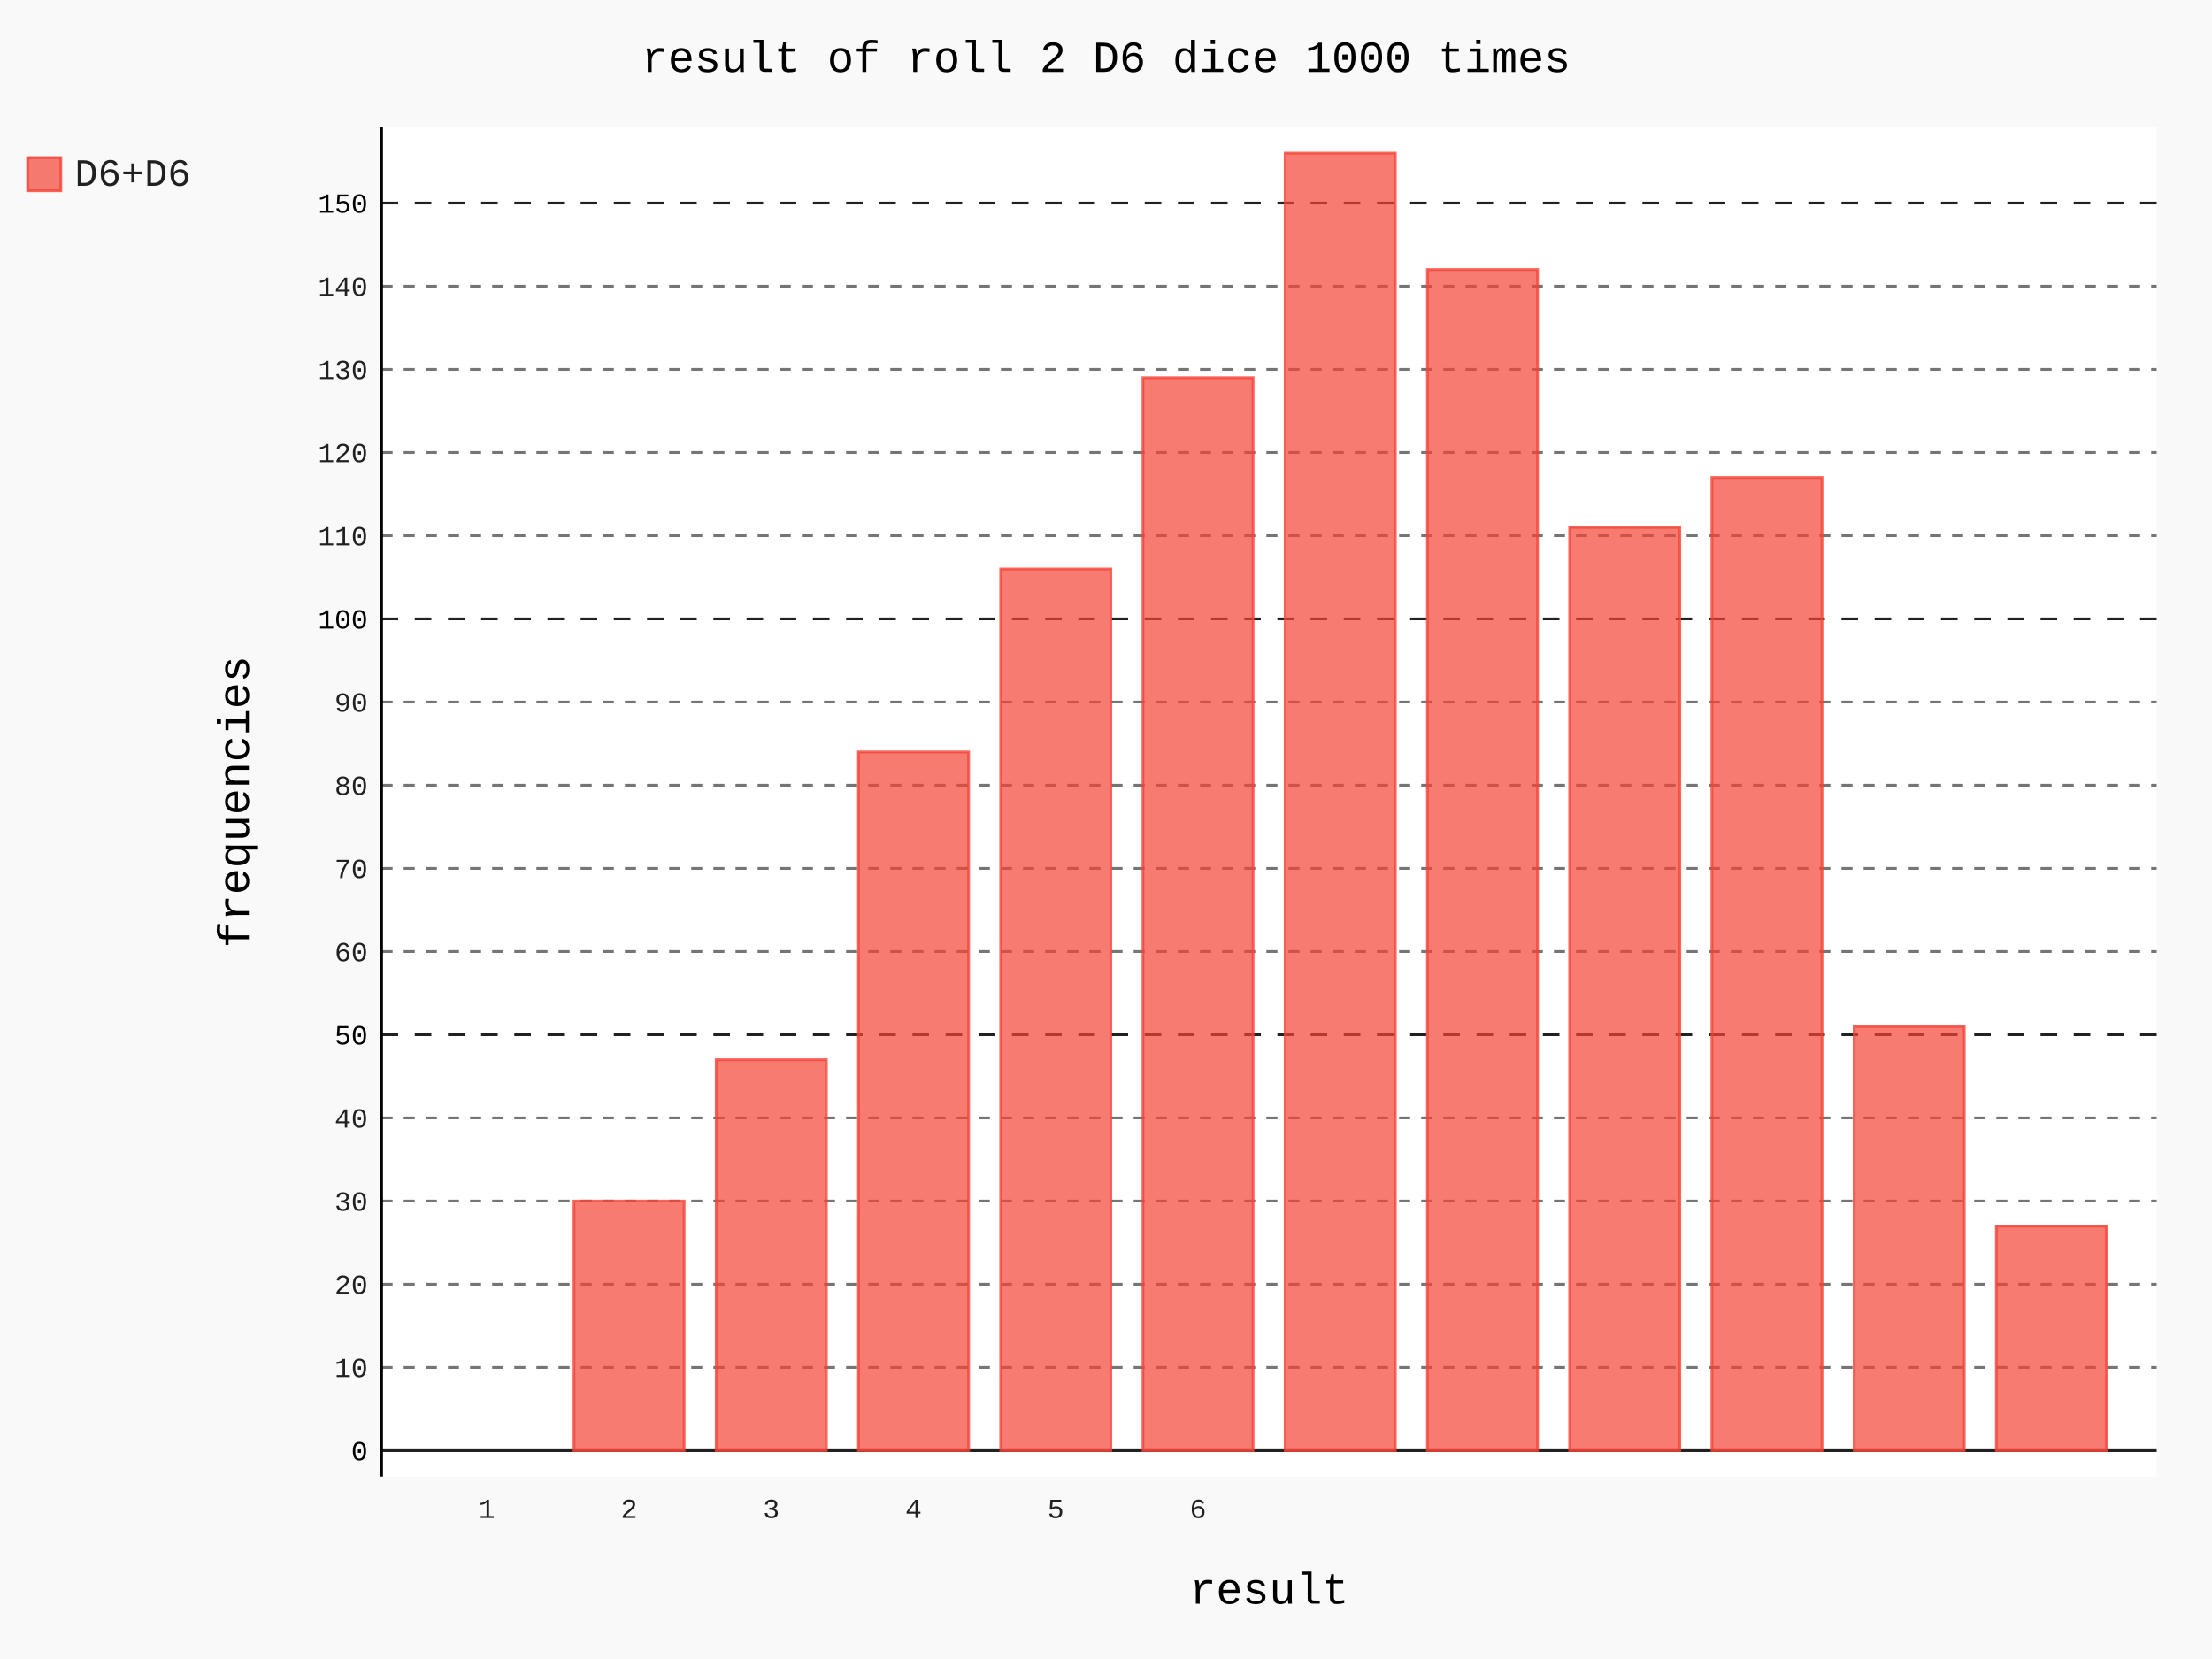
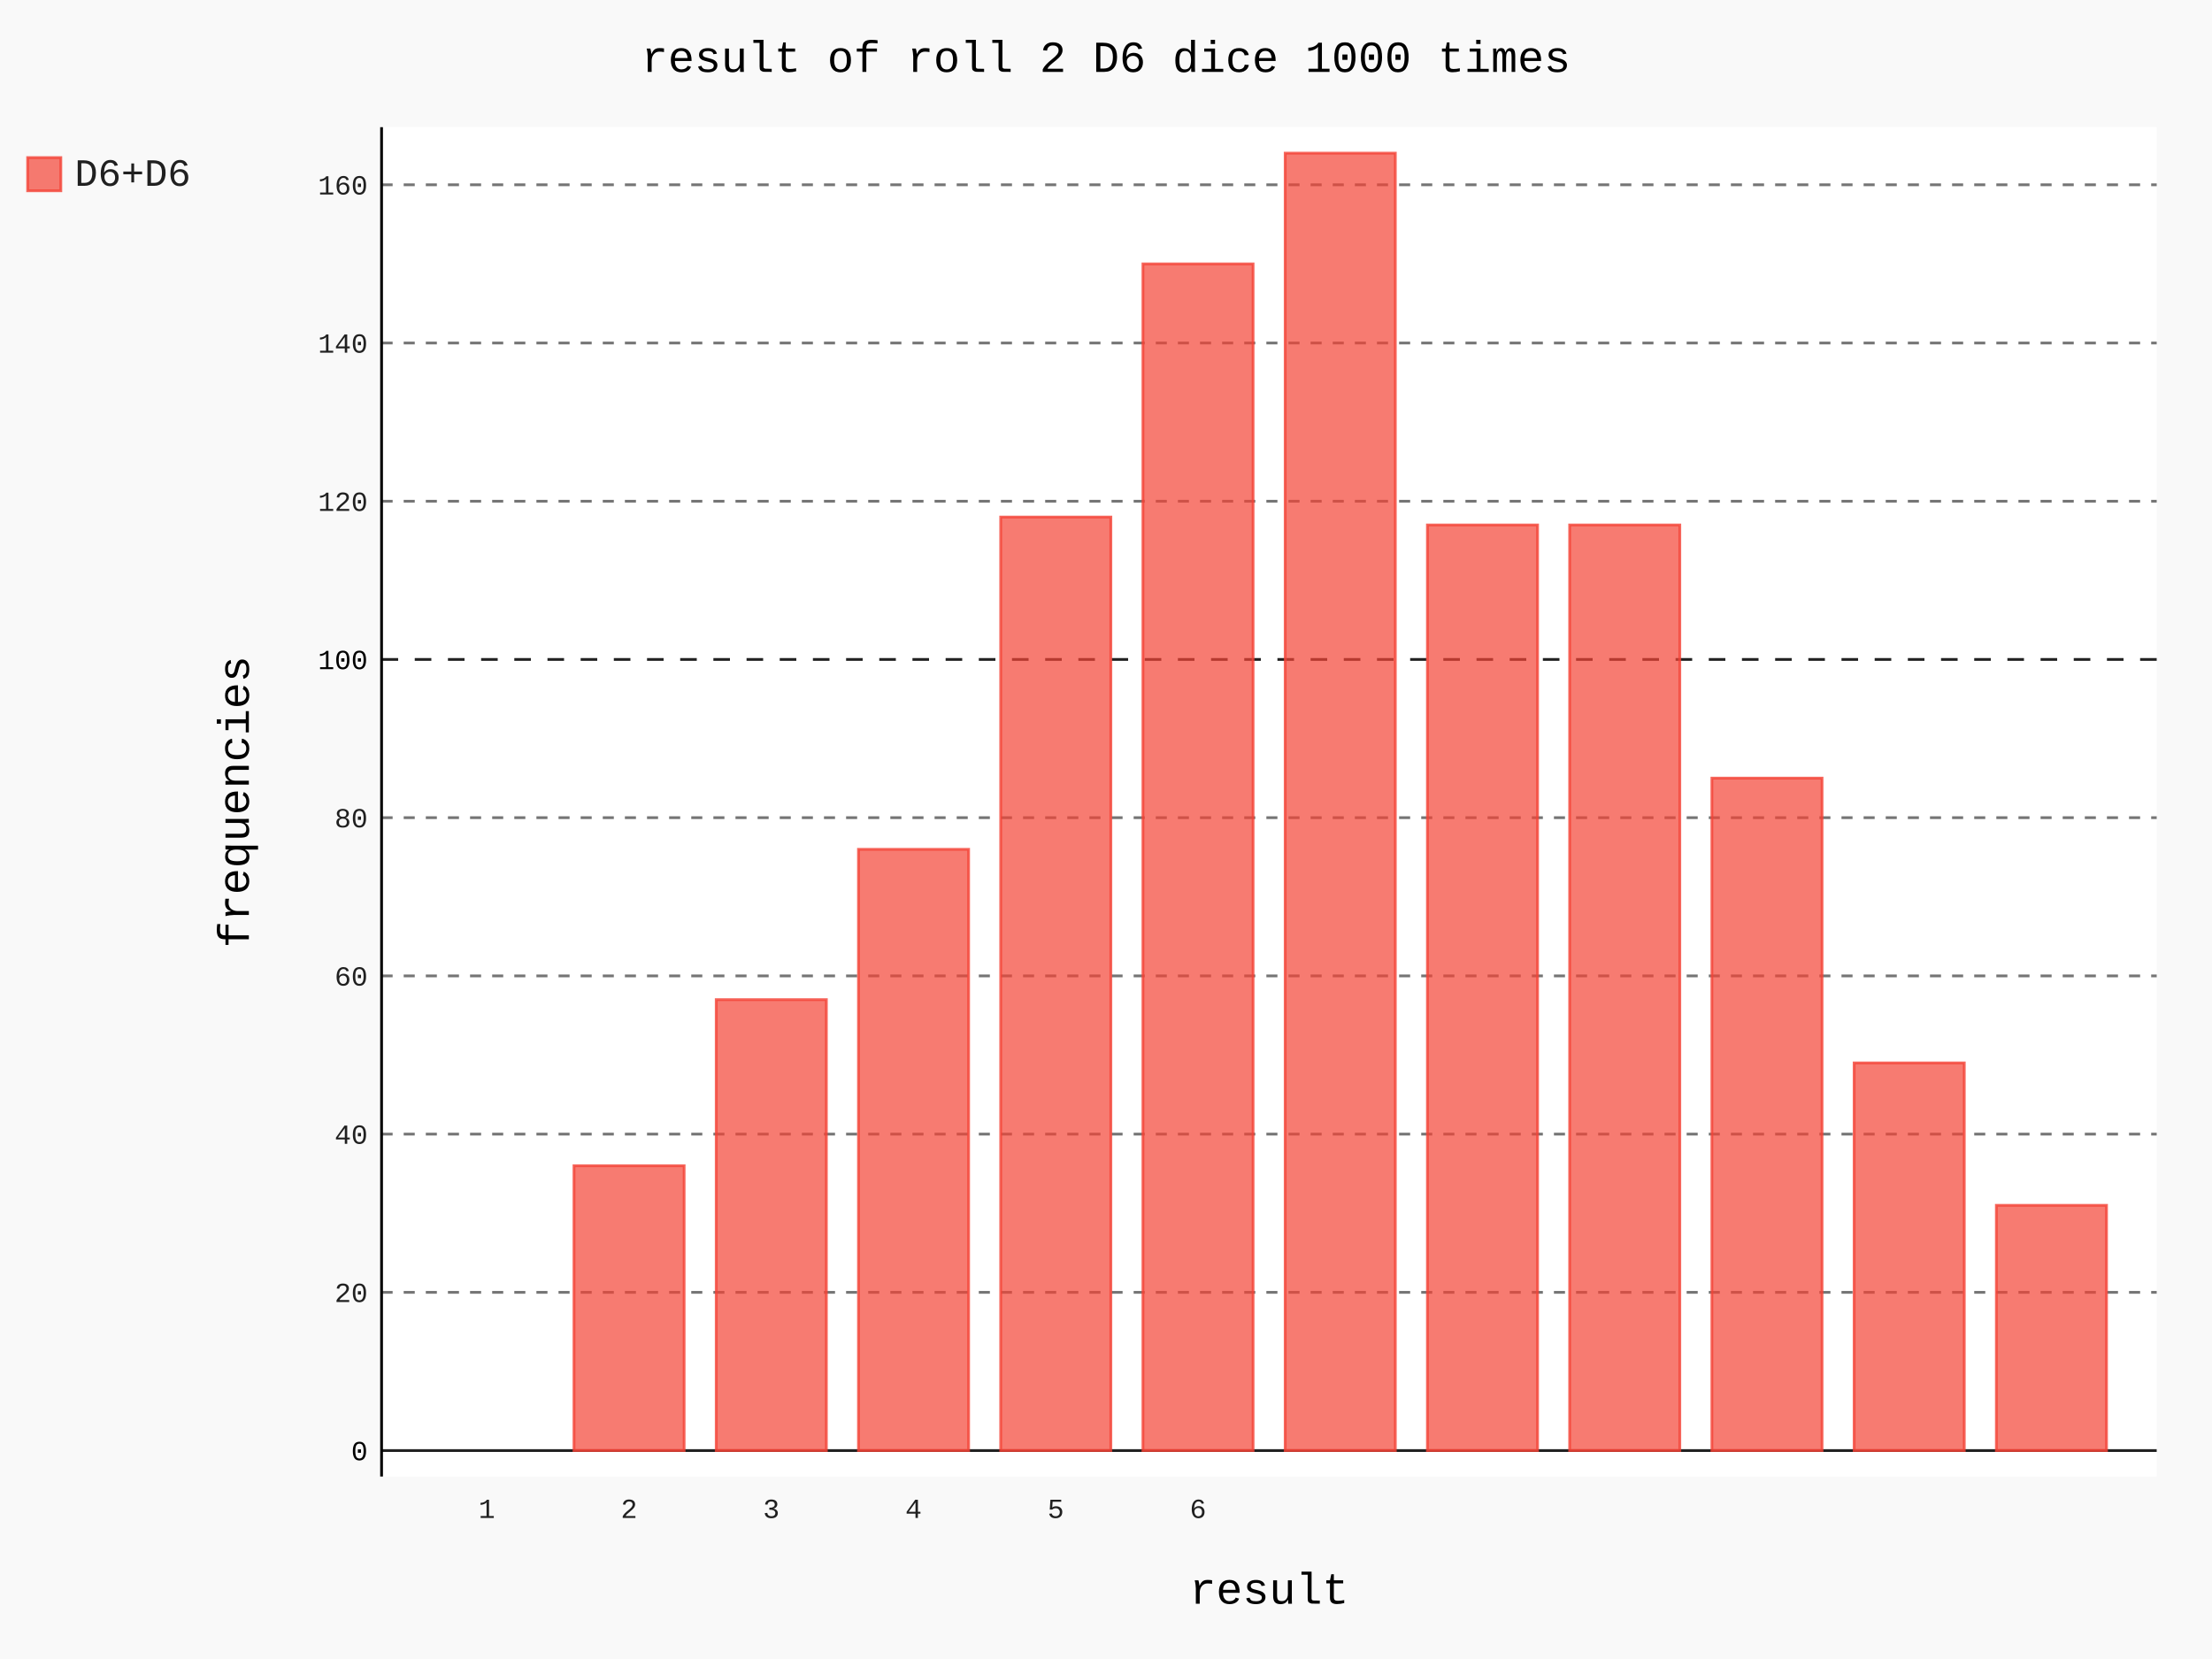
- <svg xmlns="http://www.w3.org/2000/svg" id="chart-677aa57d-43b0-4808-9323-f0ad644768e6" class="pygal-chart" viewBox="0 0 800 600">
+ <svg xmlns="http://www.w3.org/2000/svg" id="chart-52737a31-0a71-413a-8073-707d79b91277" class="pygal-chart" viewBox="0 0 800 600">
  <defs>
-     <style type="text/css">#chart-677aa57d-43b0-4808-9323-f0ad644768e6{-webkit-user-select:none;-webkit-font-smoothing:antialiased;font-family:Consolas,"Liberation Mono",Menlo,Courier,monospace}#chart-677aa57d-43b0-4808-9323-f0ad644768e6 .title{font-family:Consolas,"Liberation Mono",Menlo,Courier,monospace;font-size:16px}#chart-677aa57d-43b0-4808-9323-f0ad644768e6 .legends .legend text{font-family:Consolas,"Liberation Mono",Menlo,Courier,monospace;font-size:14px}#chart-677aa57d-43b0-4808-9323-f0ad644768e6 .axis text{font-family:Consolas,"Liberation Mono",Menlo,Courier,monospace;font-size:10px}#chart-677aa57d-43b0-4808-9323-f0ad644768e6 .axis text.major{font-family:Consolas,"Liberation Mono",Menlo,Courier,monospace;font-size:10px}#chart-677aa57d-43b0-4808-9323-f0ad644768e6 .text-overlay text.value{font-family:Consolas,"Liberation Mono",Menlo,Courier,monospace;font-size:16px}#chart-677aa57d-43b0-4808-9323-f0ad644768e6 .text-overlay text.label{font-family:Consolas,"Liberation Mono",Menlo,Courier,monospace;font-size:10px}#chart-677aa57d-43b0-4808-9323-f0ad644768e6 .tooltip{font-family:Consolas,"Liberation Mono",Menlo,Courier,monospace;font-size:14px}#chart-677aa57d-43b0-4808-9323-f0ad644768e6 text.no_data{font-family:Consolas,"Liberation Mono",Menlo,Courier,monospace;font-size:64px}
- #chart-677aa57d-43b0-4808-9323-f0ad644768e6{background-color:rgba(249,249,249,1)}#chart-677aa57d-43b0-4808-9323-f0ad644768e6 path,#chart-677aa57d-43b0-4808-9323-f0ad644768e6 line,#chart-677aa57d-43b0-4808-9323-f0ad644768e6 rect,#chart-677aa57d-43b0-4808-9323-f0ad644768e6 circle{-webkit-transition:150ms;-moz-transition:150ms;transition:150ms}#chart-677aa57d-43b0-4808-9323-f0ad644768e6 .graph &gt; .background{fill:rgba(249,249,249,1)}#chart-677aa57d-43b0-4808-9323-f0ad644768e6 .plot &gt; .background{fill:rgba(255,255,255,1)}#chart-677aa57d-43b0-4808-9323-f0ad644768e6 .graph{fill:rgba(0,0,0,.87)}#chart-677aa57d-43b0-4808-9323-f0ad644768e6 text.no_data{fill:rgba(0,0,0,1)}#chart-677aa57d-43b0-4808-9323-f0ad644768e6 .title{fill:rgba(0,0,0,1)}#chart-677aa57d-43b0-4808-9323-f0ad644768e6 .legends .legend text{fill:rgba(0,0,0,.87)}#chart-677aa57d-43b0-4808-9323-f0ad644768e6 .legends .legend:hover text{fill:rgba(0,0,0,1)}#chart-677aa57d-43b0-4808-9323-f0ad644768e6 .axis .line{stroke:rgba(0,0,0,1)}#chart-677aa57d-43b0-4808-9323-f0ad644768e6 .axis .guide.line{stroke:rgba(0,0,0,.54)}#chart-677aa57d-43b0-4808-9323-f0ad644768e6 .axis .major.line{stroke:rgba(0,0,0,.87)}#chart-677aa57d-43b0-4808-9323-f0ad644768e6 .axis text.major{fill:rgba(0,0,0,1)}#chart-677aa57d-43b0-4808-9323-f0ad644768e6 .axis.y .guides:hover .guide.line,#chart-677aa57d-43b0-4808-9323-f0ad644768e6 .line-graph .axis.x .guides:hover .guide.line,#chart-677aa57d-43b0-4808-9323-f0ad644768e6 .stackedline-graph .axis.x .guides:hover .guide.line,#chart-677aa57d-43b0-4808-9323-f0ad644768e6 .xy-graph .axis.x .guides:hover .guide.line{stroke:rgba(0,0,0,1)}#chart-677aa57d-43b0-4808-9323-f0ad644768e6 .axis .guides:hover text{fill:rgba(0,0,0,1)}#chart-677aa57d-43b0-4808-9323-f0ad644768e6 .reactive{fill-opacity:.7;stroke-opacity:.8}#chart-677aa57d-43b0-4808-9323-f0ad644768e6 .ci{stroke:rgba(0,0,0,.87)}#chart-677aa57d-43b0-4808-9323-f0ad644768e6 .reactive.active,#chart-677aa57d-43b0-4808-9323-f0ad644768e6 .active .reactive{fill-opacity:.8;stroke-opacity:.9;stroke-width:4}#chart-677aa57d-43b0-4808-9323-f0ad644768e6 .ci .reactive.active{stroke-width:1.5}#chart-677aa57d-43b0-4808-9323-f0ad644768e6 .series text{fill:rgba(0,0,0,1)}#chart-677aa57d-43b0-4808-9323-f0ad644768e6 .tooltip rect{fill:rgba(255,255,255,1);stroke:rgba(0,0,0,1);-webkit-transition:opacity 150ms;-moz-transition:opacity 150ms;transition:opacity 150ms}#chart-677aa57d-43b0-4808-9323-f0ad644768e6 .tooltip .label{fill:rgba(0,0,0,.87)}#chart-677aa57d-43b0-4808-9323-f0ad644768e6 .tooltip .label{fill:rgba(0,0,0,.87)}#chart-677aa57d-43b0-4808-9323-f0ad644768e6 .tooltip .legend{font-size:.8em;fill:rgba(0,0,0,.54)}#chart-677aa57d-43b0-4808-9323-f0ad644768e6 .tooltip .x_label{font-size:.6em;fill:rgba(0,0,0,1)}#chart-677aa57d-43b0-4808-9323-f0ad644768e6 .tooltip .xlink{font-size:.5em;text-decoration:underline}#chart-677aa57d-43b0-4808-9323-f0ad644768e6 .tooltip .value{font-size:1.5em}#chart-677aa57d-43b0-4808-9323-f0ad644768e6 .bound{font-size:.5em}#chart-677aa57d-43b0-4808-9323-f0ad644768e6 .max-value{font-size:.75em;fill:rgba(0,0,0,.54)}#chart-677aa57d-43b0-4808-9323-f0ad644768e6 .map-element{fill:rgba(255,255,255,1);stroke:rgba(0,0,0,.54) !important}#chart-677aa57d-43b0-4808-9323-f0ad644768e6 .map-element .reactive{fill-opacity:inherit;stroke-opacity:inherit}#chart-677aa57d-43b0-4808-9323-f0ad644768e6 .color-0,#chart-677aa57d-43b0-4808-9323-f0ad644768e6 .color-0 a:visited{stroke:#F44336;fill:#F44336}#chart-677aa57d-43b0-4808-9323-f0ad644768e6 .text-overlay .color-0 text{fill:black}
- #chart-677aa57d-43b0-4808-9323-f0ad644768e6 text.no_data{text-anchor:middle}#chart-677aa57d-43b0-4808-9323-f0ad644768e6 .guide.line{fill:none}#chart-677aa57d-43b0-4808-9323-f0ad644768e6 .centered{text-anchor:middle}#chart-677aa57d-43b0-4808-9323-f0ad644768e6 .title{text-anchor:middle}#chart-677aa57d-43b0-4808-9323-f0ad644768e6 .legends .legend text{fill-opacity:1}#chart-677aa57d-43b0-4808-9323-f0ad644768e6 .axis.x text{text-anchor:middle}#chart-677aa57d-43b0-4808-9323-f0ad644768e6 .axis.x:not(.web) text[transform]{text-anchor:start}#chart-677aa57d-43b0-4808-9323-f0ad644768e6 .axis.x:not(.web) text[transform].backwards{text-anchor:end}#chart-677aa57d-43b0-4808-9323-f0ad644768e6 .axis.y text{text-anchor:end}#chart-677aa57d-43b0-4808-9323-f0ad644768e6 .axis.y text[transform].backwards{text-anchor:start}#chart-677aa57d-43b0-4808-9323-f0ad644768e6 .axis.y2 text{text-anchor:start}#chart-677aa57d-43b0-4808-9323-f0ad644768e6 .axis.y2 text[transform].backwards{text-anchor:end}#chart-677aa57d-43b0-4808-9323-f0ad644768e6 .axis .guide.line{stroke-dasharray:4,4}#chart-677aa57d-43b0-4808-9323-f0ad644768e6 .axis .major.guide.line{stroke-dasharray:6,6}#chart-677aa57d-43b0-4808-9323-f0ad644768e6 .horizontal .axis.y .guide.line,#chart-677aa57d-43b0-4808-9323-f0ad644768e6 .horizontal .axis.y2 .guide.line,#chart-677aa57d-43b0-4808-9323-f0ad644768e6 .vertical .axis.x .guide.line{opacity:0}#chart-677aa57d-43b0-4808-9323-f0ad644768e6 .horizontal .axis.always_show .guide.line,#chart-677aa57d-43b0-4808-9323-f0ad644768e6 .vertical .axis.always_show .guide.line{opacity:1 !important}#chart-677aa57d-43b0-4808-9323-f0ad644768e6 .axis.y .guides:hover .guide.line,#chart-677aa57d-43b0-4808-9323-f0ad644768e6 .axis.y2 .guides:hover .guide.line,#chart-677aa57d-43b0-4808-9323-f0ad644768e6 .axis.x .guides:hover .guide.line{opacity:1}#chart-677aa57d-43b0-4808-9323-f0ad644768e6 .axis .guides:hover text{opacity:1}#chart-677aa57d-43b0-4808-9323-f0ad644768e6 .nofill{fill:none}#chart-677aa57d-43b0-4808-9323-f0ad644768e6 .subtle-fill{fill-opacity:.2}#chart-677aa57d-43b0-4808-9323-f0ad644768e6 .dot{stroke-width:1px;fill-opacity:1}#chart-677aa57d-43b0-4808-9323-f0ad644768e6 .dot.active{stroke-width:5px}#chart-677aa57d-43b0-4808-9323-f0ad644768e6 .dot.negative{fill:transparent}#chart-677aa57d-43b0-4808-9323-f0ad644768e6 text,#chart-677aa57d-43b0-4808-9323-f0ad644768e6 tspan{stroke:none !important}#chart-677aa57d-43b0-4808-9323-f0ad644768e6 .series text.active{opacity:1}#chart-677aa57d-43b0-4808-9323-f0ad644768e6 .tooltip rect{fill-opacity:.95;stroke-width:.5}#chart-677aa57d-43b0-4808-9323-f0ad644768e6 .tooltip text{fill-opacity:1}#chart-677aa57d-43b0-4808-9323-f0ad644768e6 .showable{visibility:hidden}#chart-677aa57d-43b0-4808-9323-f0ad644768e6 .showable.shown{visibility:visible}#chart-677aa57d-43b0-4808-9323-f0ad644768e6 .gauge-background{fill:rgba(229,229,229,1);stroke:none}#chart-677aa57d-43b0-4808-9323-f0ad644768e6 .bg-lines{stroke:rgba(249,249,249,1);stroke-width:2px}</style>
+     <style type="text/css">#chart-52737a31-0a71-413a-8073-707d79b91277{-webkit-user-select:none;-webkit-font-smoothing:antialiased;font-family:Consolas,"Liberation Mono",Menlo,Courier,monospace}#chart-52737a31-0a71-413a-8073-707d79b91277 .title{font-family:Consolas,"Liberation Mono",Menlo,Courier,monospace;font-size:16px}#chart-52737a31-0a71-413a-8073-707d79b91277 .legends .legend text{font-family:Consolas,"Liberation Mono",Menlo,Courier,monospace;font-size:14px}#chart-52737a31-0a71-413a-8073-707d79b91277 .axis text{font-family:Consolas,"Liberation Mono",Menlo,Courier,monospace;font-size:10px}#chart-52737a31-0a71-413a-8073-707d79b91277 .axis text.major{font-family:Consolas,"Liberation Mono",Menlo,Courier,monospace;font-size:10px}#chart-52737a31-0a71-413a-8073-707d79b91277 .text-overlay text.value{font-family:Consolas,"Liberation Mono",Menlo,Courier,monospace;font-size:16px}#chart-52737a31-0a71-413a-8073-707d79b91277 .text-overlay text.label{font-family:Consolas,"Liberation Mono",Menlo,Courier,monospace;font-size:10px}#chart-52737a31-0a71-413a-8073-707d79b91277 .tooltip{font-family:Consolas,"Liberation Mono",Menlo,Courier,monospace;font-size:14px}#chart-52737a31-0a71-413a-8073-707d79b91277 text.no_data{font-family:Consolas,"Liberation Mono",Menlo,Courier,monospace;font-size:64px}
+ #chart-52737a31-0a71-413a-8073-707d79b91277{background-color:rgba(249,249,249,1)}#chart-52737a31-0a71-413a-8073-707d79b91277 path,#chart-52737a31-0a71-413a-8073-707d79b91277 line,#chart-52737a31-0a71-413a-8073-707d79b91277 rect,#chart-52737a31-0a71-413a-8073-707d79b91277 circle{-webkit-transition:150ms;-moz-transition:150ms;transition:150ms}#chart-52737a31-0a71-413a-8073-707d79b91277 .graph &gt; .background{fill:rgba(249,249,249,1)}#chart-52737a31-0a71-413a-8073-707d79b91277 .plot &gt; .background{fill:rgba(255,255,255,1)}#chart-52737a31-0a71-413a-8073-707d79b91277 .graph{fill:rgba(0,0,0,.87)}#chart-52737a31-0a71-413a-8073-707d79b91277 text.no_data{fill:rgba(0,0,0,1)}#chart-52737a31-0a71-413a-8073-707d79b91277 .title{fill:rgba(0,0,0,1)}#chart-52737a31-0a71-413a-8073-707d79b91277 .legends .legend text{fill:rgba(0,0,0,.87)}#chart-52737a31-0a71-413a-8073-707d79b91277 .legends .legend:hover text{fill:rgba(0,0,0,1)}#chart-52737a31-0a71-413a-8073-707d79b91277 .axis .line{stroke:rgba(0,0,0,1)}#chart-52737a31-0a71-413a-8073-707d79b91277 .axis .guide.line{stroke:rgba(0,0,0,.54)}#chart-52737a31-0a71-413a-8073-707d79b91277 .axis .major.line{stroke:rgba(0,0,0,.87)}#chart-52737a31-0a71-413a-8073-707d79b91277 .axis text.major{fill:rgba(0,0,0,1)}#chart-52737a31-0a71-413a-8073-707d79b91277 .axis.y .guides:hover .guide.line,#chart-52737a31-0a71-413a-8073-707d79b91277 .line-graph .axis.x .guides:hover .guide.line,#chart-52737a31-0a71-413a-8073-707d79b91277 .stackedline-graph .axis.x .guides:hover .guide.line,#chart-52737a31-0a71-413a-8073-707d79b91277 .xy-graph .axis.x .guides:hover .guide.line{stroke:rgba(0,0,0,1)}#chart-52737a31-0a71-413a-8073-707d79b91277 .axis .guides:hover text{fill:rgba(0,0,0,1)}#chart-52737a31-0a71-413a-8073-707d79b91277 .reactive{fill-opacity:.7;stroke-opacity:.8}#chart-52737a31-0a71-413a-8073-707d79b91277 .ci{stroke:rgba(0,0,0,.87)}#chart-52737a31-0a71-413a-8073-707d79b91277 .reactive.active,#chart-52737a31-0a71-413a-8073-707d79b91277 .active .reactive{fill-opacity:.8;stroke-opacity:.9;stroke-width:4}#chart-52737a31-0a71-413a-8073-707d79b91277 .ci .reactive.active{stroke-width:1.5}#chart-52737a31-0a71-413a-8073-707d79b91277 .series text{fill:rgba(0,0,0,1)}#chart-52737a31-0a71-413a-8073-707d79b91277 .tooltip rect{fill:rgba(255,255,255,1);stroke:rgba(0,0,0,1);-webkit-transition:opacity 150ms;-moz-transition:opacity 150ms;transition:opacity 150ms}#chart-52737a31-0a71-413a-8073-707d79b91277 .tooltip .label{fill:rgba(0,0,0,.87)}#chart-52737a31-0a71-413a-8073-707d79b91277 .tooltip .label{fill:rgba(0,0,0,.87)}#chart-52737a31-0a71-413a-8073-707d79b91277 .tooltip .legend{font-size:.8em;fill:rgba(0,0,0,.54)}#chart-52737a31-0a71-413a-8073-707d79b91277 .tooltip .x_label{font-size:.6em;fill:rgba(0,0,0,1)}#chart-52737a31-0a71-413a-8073-707d79b91277 .tooltip .xlink{font-size:.5em;text-decoration:underline}#chart-52737a31-0a71-413a-8073-707d79b91277 .tooltip .value{font-size:1.5em}#chart-52737a31-0a71-413a-8073-707d79b91277 .bound{font-size:.5em}#chart-52737a31-0a71-413a-8073-707d79b91277 .max-value{font-size:.75em;fill:rgba(0,0,0,.54)}#chart-52737a31-0a71-413a-8073-707d79b91277 .map-element{fill:rgba(255,255,255,1);stroke:rgba(0,0,0,.54) !important}#chart-52737a31-0a71-413a-8073-707d79b91277 .map-element .reactive{fill-opacity:inherit;stroke-opacity:inherit}#chart-52737a31-0a71-413a-8073-707d79b91277 .color-0,#chart-52737a31-0a71-413a-8073-707d79b91277 .color-0 a:visited{stroke:#F44336;fill:#F44336}#chart-52737a31-0a71-413a-8073-707d79b91277 .text-overlay .color-0 text{fill:black}
+ #chart-52737a31-0a71-413a-8073-707d79b91277 text.no_data{text-anchor:middle}#chart-52737a31-0a71-413a-8073-707d79b91277 .guide.line{fill:none}#chart-52737a31-0a71-413a-8073-707d79b91277 .centered{text-anchor:middle}#chart-52737a31-0a71-413a-8073-707d79b91277 .title{text-anchor:middle}#chart-52737a31-0a71-413a-8073-707d79b91277 .legends .legend text{fill-opacity:1}#chart-52737a31-0a71-413a-8073-707d79b91277 .axis.x text{text-anchor:middle}#chart-52737a31-0a71-413a-8073-707d79b91277 .axis.x:not(.web) text[transform]{text-anchor:start}#chart-52737a31-0a71-413a-8073-707d79b91277 .axis.x:not(.web) text[transform].backwards{text-anchor:end}#chart-52737a31-0a71-413a-8073-707d79b91277 .axis.y text{text-anchor:end}#chart-52737a31-0a71-413a-8073-707d79b91277 .axis.y text[transform].backwards{text-anchor:start}#chart-52737a31-0a71-413a-8073-707d79b91277 .axis.y2 text{text-anchor:start}#chart-52737a31-0a71-413a-8073-707d79b91277 .axis.y2 text[transform].backwards{text-anchor:end}#chart-52737a31-0a71-413a-8073-707d79b91277 .axis .guide.line{stroke-dasharray:4,4}#chart-52737a31-0a71-413a-8073-707d79b91277 .axis .major.guide.line{stroke-dasharray:6,6}#chart-52737a31-0a71-413a-8073-707d79b91277 .horizontal .axis.y .guide.line,#chart-52737a31-0a71-413a-8073-707d79b91277 .horizontal .axis.y2 .guide.line,#chart-52737a31-0a71-413a-8073-707d79b91277 .vertical .axis.x .guide.line{opacity:0}#chart-52737a31-0a71-413a-8073-707d79b91277 .horizontal .axis.always_show .guide.line,#chart-52737a31-0a71-413a-8073-707d79b91277 .vertical .axis.always_show .guide.line{opacity:1 !important}#chart-52737a31-0a71-413a-8073-707d79b91277 .axis.y .guides:hover .guide.line,#chart-52737a31-0a71-413a-8073-707d79b91277 .axis.y2 .guides:hover .guide.line,#chart-52737a31-0a71-413a-8073-707d79b91277 .axis.x .guides:hover .guide.line{opacity:1}#chart-52737a31-0a71-413a-8073-707d79b91277 .axis .guides:hover text{opacity:1}#chart-52737a31-0a71-413a-8073-707d79b91277 .nofill{fill:none}#chart-52737a31-0a71-413a-8073-707d79b91277 .subtle-fill{fill-opacity:.2}#chart-52737a31-0a71-413a-8073-707d79b91277 .dot{stroke-width:1px;fill-opacity:1}#chart-52737a31-0a71-413a-8073-707d79b91277 .dot.active{stroke-width:5px}#chart-52737a31-0a71-413a-8073-707d79b91277 .dot.negative{fill:transparent}#chart-52737a31-0a71-413a-8073-707d79b91277 text,#chart-52737a31-0a71-413a-8073-707d79b91277 tspan{stroke:none !important}#chart-52737a31-0a71-413a-8073-707d79b91277 .series text.active{opacity:1}#chart-52737a31-0a71-413a-8073-707d79b91277 .tooltip rect{fill-opacity:.95;stroke-width:.5}#chart-52737a31-0a71-413a-8073-707d79b91277 .tooltip text{fill-opacity:1}#chart-52737a31-0a71-413a-8073-707d79b91277 .showable{visibility:hidden}#chart-52737a31-0a71-413a-8073-707d79b91277 .showable.shown{visibility:visible}#chart-52737a31-0a71-413a-8073-707d79b91277 .gauge-background{fill:rgba(229,229,229,1);stroke:none}#chart-52737a31-0a71-413a-8073-707d79b91277 .bg-lines{stroke:rgba(249,249,249,1);stroke-width:2px}</style>
  </defs>
  <g class="graph bar-graph vertical">
    <rect x="0" y="0" width="800" height="600" class="background" />
    <g transform="translate(138, 46)" class="plot">
      <rect x="0" y="0" width="642.0" height="488" class="background" />
      <g class="axis y always_show">
        <g class="guides">
          <path d="M0 478.615 h642" class="axis major line" />
          <text x="-5" y="482.115" class="major">0</text>
        </g>
        <g class="guides">
-           <path d="M0 448.536 h642" class="guide line" />
-           <text x="-5" y="452.036" class="">10</text>
+           <path d="M0 421.392 h642" class="guide line" />
+           <text x="-5" y="424.892" class="">20</text>
        </g>
        <g class="guides">
-           <path d="M0 418.458 h642" class="guide line" />
-           <text x="-5" y="421.958" class="">20</text>
+           <path d="M0 364.169 h642" class="guide line" />
+           <text x="-5" y="367.669" class="">40</text>
        </g>
        <g class="guides">
-           <path d="M0 388.379 h642" class="guide line" />
-           <text x="-5" y="391.879" class="">30</text>
+           <path d="M0 306.946 h642" class="guide line" />
+           <text x="-5" y="310.446" class="">60</text>
        </g>
        <g class="guides">
-           <path d="M0 358.3 h642" class="guide line" />
-           <text x="-5" y="361.8" class="">40</text>
+           <path d="M0 249.722 h642" class="guide line" />
+           <text x="-5" y="253.222" class="">80</text>
        </g>
        <g class="guides">
-           <path d="M0 328.221 h642" class="major guide line" />
-           <text x="-5" y="331.721" class="major">50</text>
+           <path d="M0 192.499 h642" class="major guide line" />
+           <text x="-5" y="195.999" class="major">100</text>
        </g>
        <g class="guides">
-           <path d="M0 298.142 h642" class="guide line" />
-           <text x="-5" y="301.642" class="">60</text>
+           <path d="M0 135.276 h642" class="guide line" />
+           <text x="-5" y="138.776" class="">120</text>
        </g>
        <g class="guides">
-           <path d="M0 268.063 h642" class="guide line" />
-           <text x="-5" y="271.563" class="">70</text>
+           <path d="M0 78.053 h642" class="guide line" />
+           <text x="-5" y="81.553" class="">140</text>
        </g>
        <g class="guides">
-           <path d="M0 237.984 h642" class="guide line" />
-           <text x="-5" y="241.484" class="">80</text>
-         </g>
-         <g class="guides">
-           <path d="M0 207.905 h642" class="guide line" />
-           <text x="-5" y="211.405" class="">90</text>
-         </g>
-         <g class="guides">
-           <path d="M0 177.826 h642" class="major guide line" />
-           <text x="-5" y="181.326" class="major">100</text>
-         </g>
-         <g class="guides">
-           <path d="M0 147.748 h642" class="guide line" />
-           <text x="-5" y="151.248" class="">110</text>
-         </g>
-         <g class="guides">
-           <path d="M0 117.669 h642" class="guide line" />
-           <text x="-5" y="121.169" class="">120</text>
-         </g>
-         <g class="guides">
-           <path d="M0 87.59 h642" class="guide line" />
-           <text x="-5" y="91.09" class="">130</text>
-         </g>
-         <g class="guides">
-           <path d="M0 57.511 h642" class="guide line" />
-           <text x="-5" y="61.011" class="">140</text>
-         </g>
-         <g class="guides">
-           <path d="M0 27.432 h642" class="major guide line" />
-           <text x="-5" y="30.932" class="major">150</text>
+           <path d="M0 20.829 h642" class="guide line" />
+           <text x="-5" y="24.329" class="">160</text>
        </g>
      </g>
      <g class="axis x">
        <path d="M0 0 v488" class="line" />
        <g class="guides">
          <path d="M38.067 0 v488" class="guide line" />
          <text x="38.067" y="503.0" class="">1</text>
        </g>
        <g class="guides">
          <path d="M89.51 0 v488" class="guide line" />
          <text x="89.51" y="503.0" class="">2</text>
        </g>
        <g class="guides">
          <path d="M140.952 0 v488" class="guide line" />
          <text x="140.952" y="503.0" class="">3</text>
        </g>
        <g class="guides">
          <path d="M192.394 0 v488" class="guide line" />
          <text x="192.394" y="503.0" class="">4</text>
        </g>
        <g class="guides">
          <path d="M243.837 0 v488" class="guide line" />
          <text x="243.837" y="503.0" class="">5</text>
        </g>
        <g class="guides">
          <path d="M295.279 0 v488" class="guide line" />
          <text x="295.279" y="503.0" class="">6</text>
        </g>
      </g>
      <g class="series serie-0 color-0">
        <g class="bars">
          <g class="bar">
            <rect x="18.149" y="478.615" rx="0" ry="0" width="39.837" height="0.0" class="rect reactive tooltip-trigger" />
          </g>
          <g class="bar">
-             <rect x="69.591" y="388.379" rx="0" ry="0" width="39.837" height="90.237" class="rect reactive tooltip-trigger" />
+             <rect x="69.591" y="375.614" rx="0" ry="0" width="39.837" height="103.002" class="rect reactive tooltip-trigger" />
          </g>
          <g class="bar">
-             <rect x="121.033" y="337.245" rx="0" ry="0" width="39.837" height="141.371" class="rect reactive tooltip-trigger" />
+             <rect x="121.033" y="315.529" rx="0" ry="0" width="39.837" height="163.086" class="rect reactive tooltip-trigger" />
          </g>
          <g class="bar">
-             <rect x="172.476" y="225.953" rx="0" ry="0" width="39.837" height="252.663" class="rect reactive tooltip-trigger" />
+             <rect x="172.476" y="261.167" rx="0" ry="0" width="39.837" height="217.448" class="rect reactive tooltip-trigger" />
          </g>
          <g class="bar">
-             <rect x="223.918" y="159.779" rx="0" ry="0" width="39.837" height="318.836" class="rect reactive tooltip-trigger" />
+             <rect x="223.918" y="140.998" rx="0" ry="0" width="39.837" height="337.617" class="rect reactive tooltip-trigger" />
          </g>
          <g class="bar">
-             <rect x="275.36" y="90.598" rx="0" ry="0" width="39.837" height="388.018" class="rect reactive tooltip-trigger" />
+             <rect x="275.36" y="49.441" rx="0" ry="0" width="39.837" height="429.174" class="rect reactive tooltip-trigger" />
          </g>
          <g class="bar">
            <rect x="326.803" y="9.385" rx="0" ry="0" width="39.837" height="469.231" class="rect reactive tooltip-trigger" />
          </g>
          <g class="bar">
-             <rect x="378.245" y="51.495" rx="0" ry="0" width="39.837" height="427.12" class="rect reactive tooltip-trigger" />
+             <rect x="378.245" y="143.859" rx="0" ry="0" width="39.837" height="334.756" class="rect reactive tooltip-trigger" />
          </g>
          <g class="bar">
-             <rect x="429.687" y="144.74" rx="0" ry="0" width="39.837" height="333.876" class="rect reactive tooltip-trigger" />
+             <rect x="429.687" y="143.859" rx="0" ry="0" width="39.837" height="334.756" class="rect reactive tooltip-trigger" />
          </g>
          <g class="bar">
-             <rect x="481.13" y="126.692" rx="0" ry="0" width="39.837" height="351.923" class="rect reactive tooltip-trigger" />
+             <rect x="481.13" y="235.417" rx="0" ry="0" width="39.837" height="243.199" class="rect reactive tooltip-trigger" />
          </g>
          <g class="bar">
-             <rect x="532.572" y="325.213" rx="0" ry="0" width="39.837" height="153.402" class="rect reactive tooltip-trigger" />
+             <rect x="532.572" y="338.418" rx="0" ry="0" width="39.837" height="140.197" class="rect reactive tooltip-trigger" />
          </g>
          <g class="bar">
-             <rect x="584.014" y="397.402" rx="0" ry="0" width="39.837" height="81.213" class="rect reactive tooltip-trigger" />
+             <rect x="584.014" y="389.919" rx="0" ry="0" width="39.837" height="88.696" class="rect reactive tooltip-trigger" />
          </g>
        </g>
      </g>
    </g>
    <g class="titles">
      <text x="400.0" y="26" class="title plot_title">result of roll 2 D6 dice 1000 times</text>
      <text x="459.0" y="580" class="title">result</text>
      <text x="64.0" y="316.0" class="title" transform="rotate(-90 64 290)">frequencies</text>
    </g>
    <g transform="translate(138, 46)" class="plot overlay">
      <g class="series serie-0 color-0" />
    </g>
    <g transform="translate(138, 46)" class="plot text-overlay">
      <g class="series serie-0 color-0" />
    </g>
    <g transform="translate(138, 46)" class="plot tooltip-overlay">
      <g transform="translate(0 0)" style="opacity: 0" class="tooltip">
        <rect rx="0" ry="0" width="0" height="0" class="tooltip-box" />
        <g class="text" />
      </g>
    </g>
    <g transform="translate(10, 56)" class="legends">
      <g id="activate-serie-0" class="legend reactive activate-serie">
        <rect x="0.0" y="1.0" width="12" height="12" class="color-0 reactive" />
        <text x="17.0" y="11.2">D6+D6</text>
      </g>
    </g>
    <g transform="translate(790, 56)" class="legends" />
  </g>
</svg>
